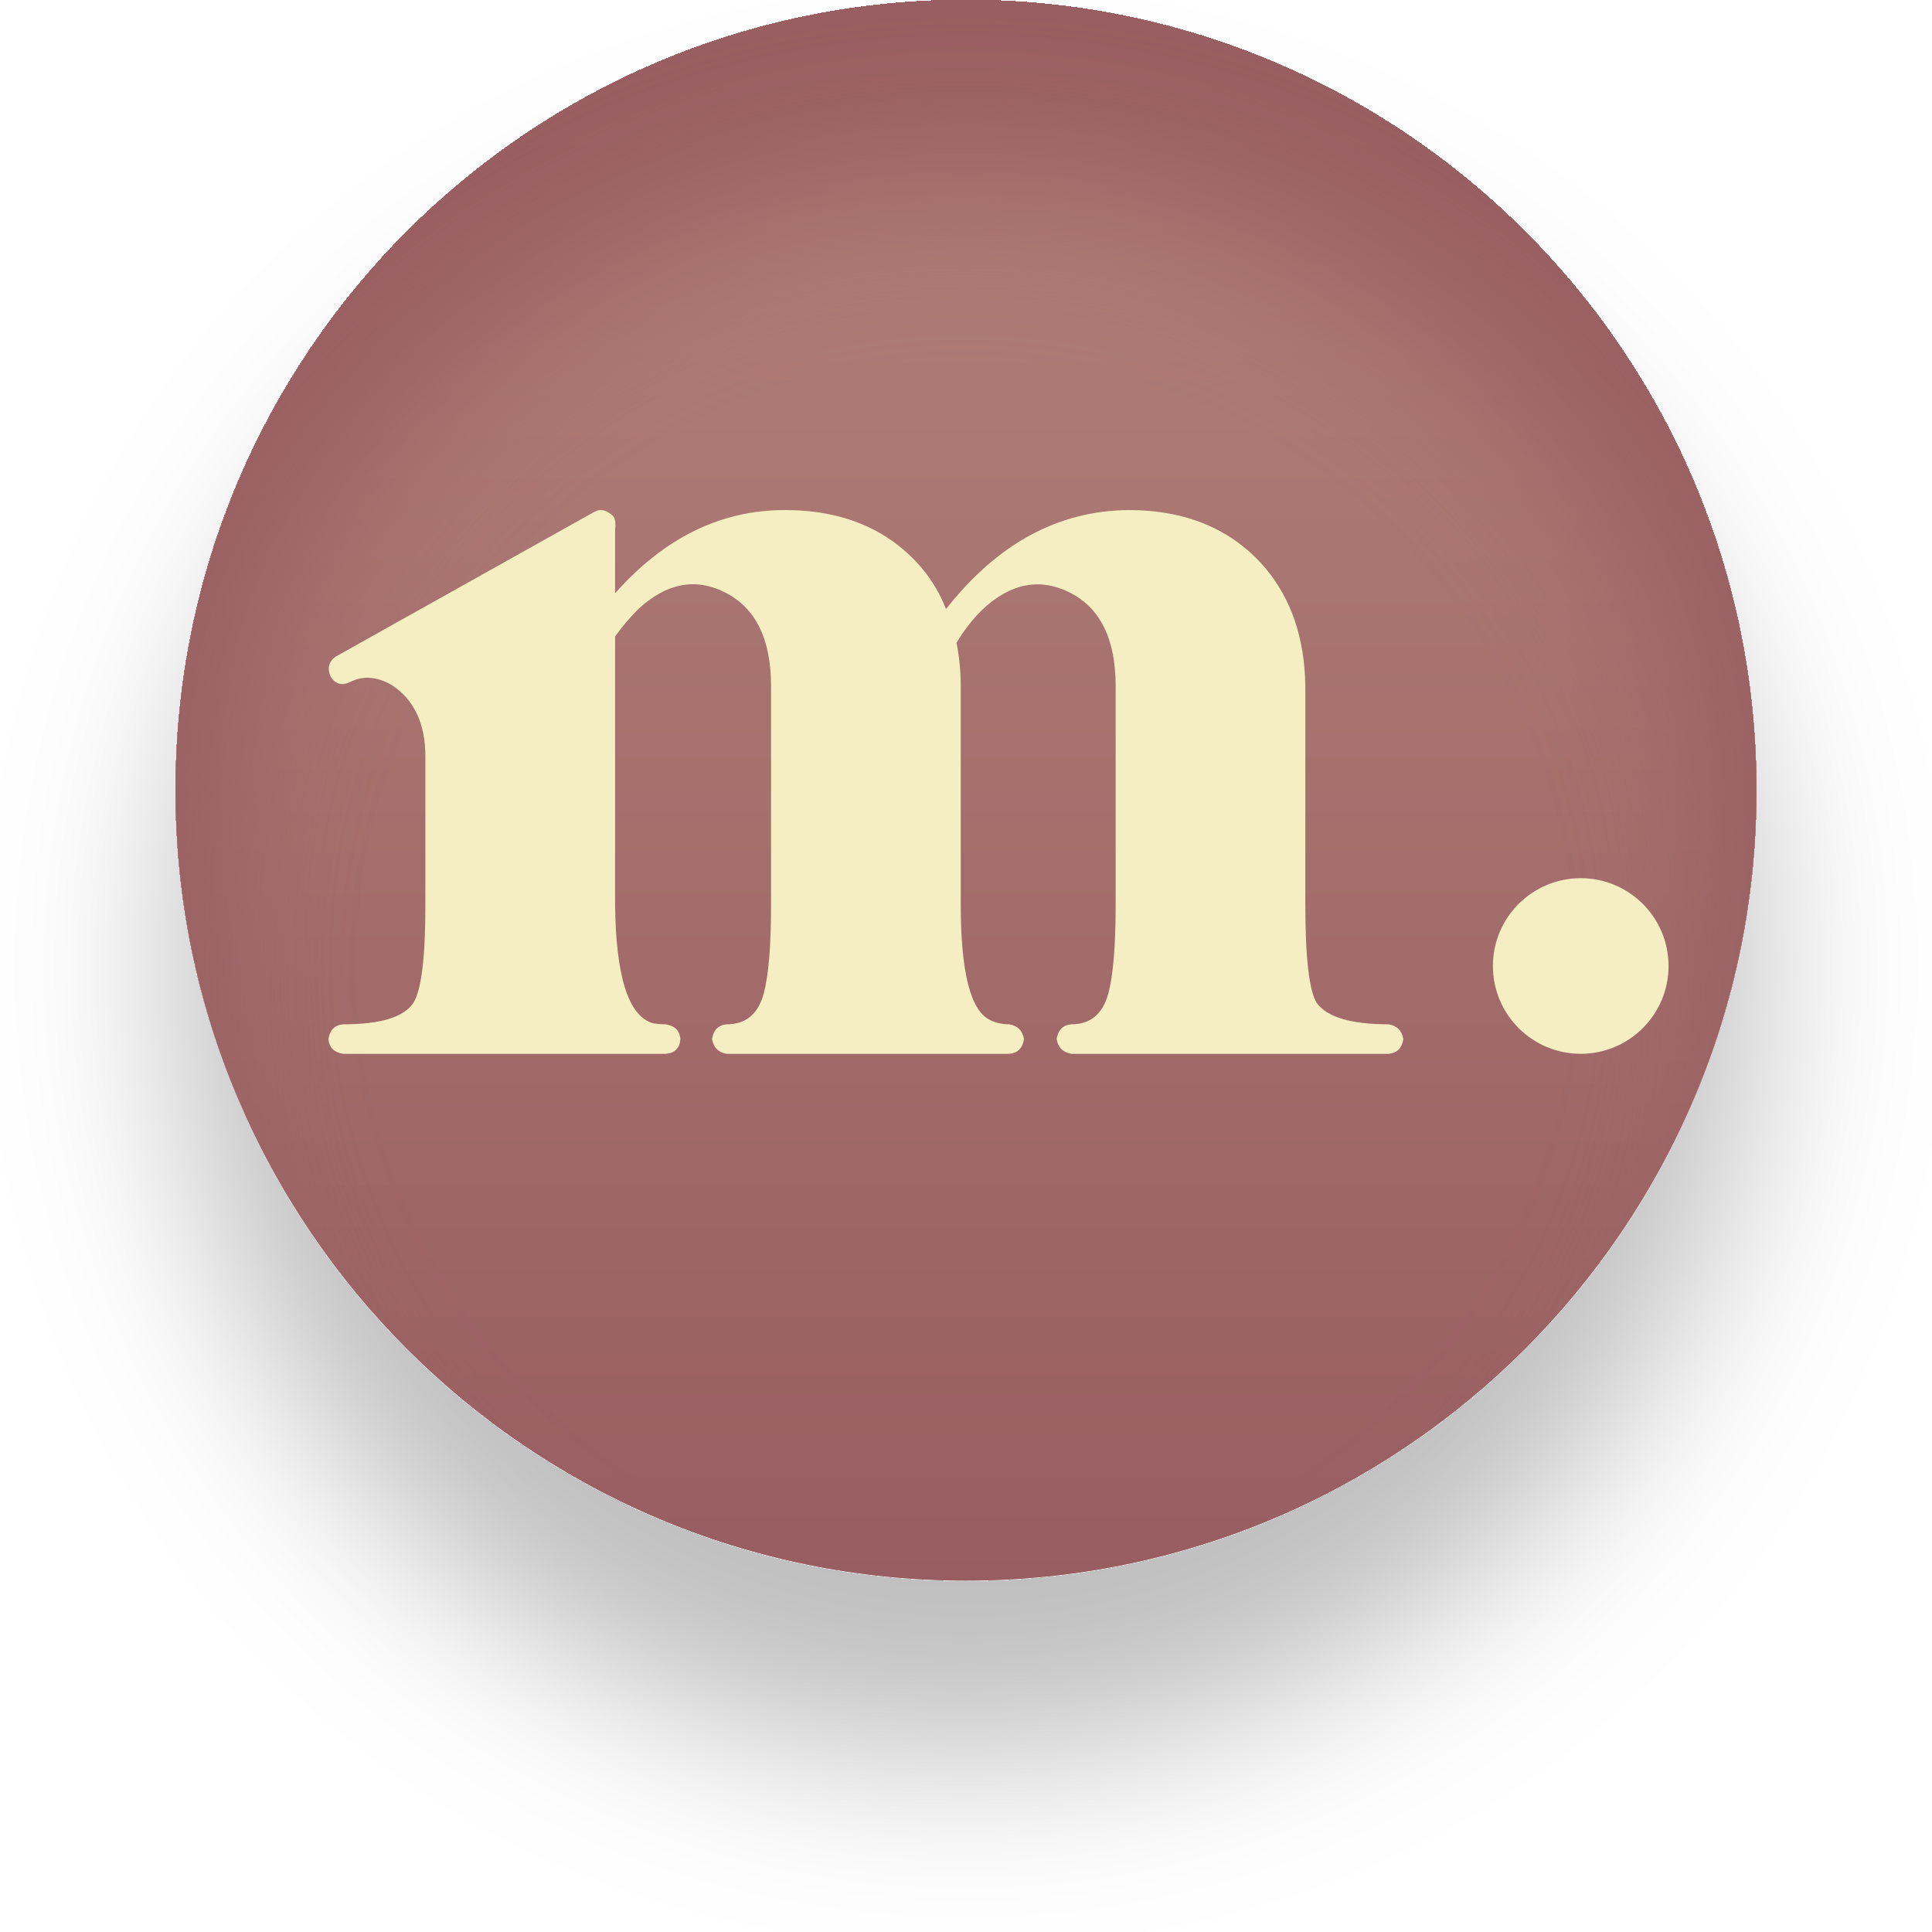
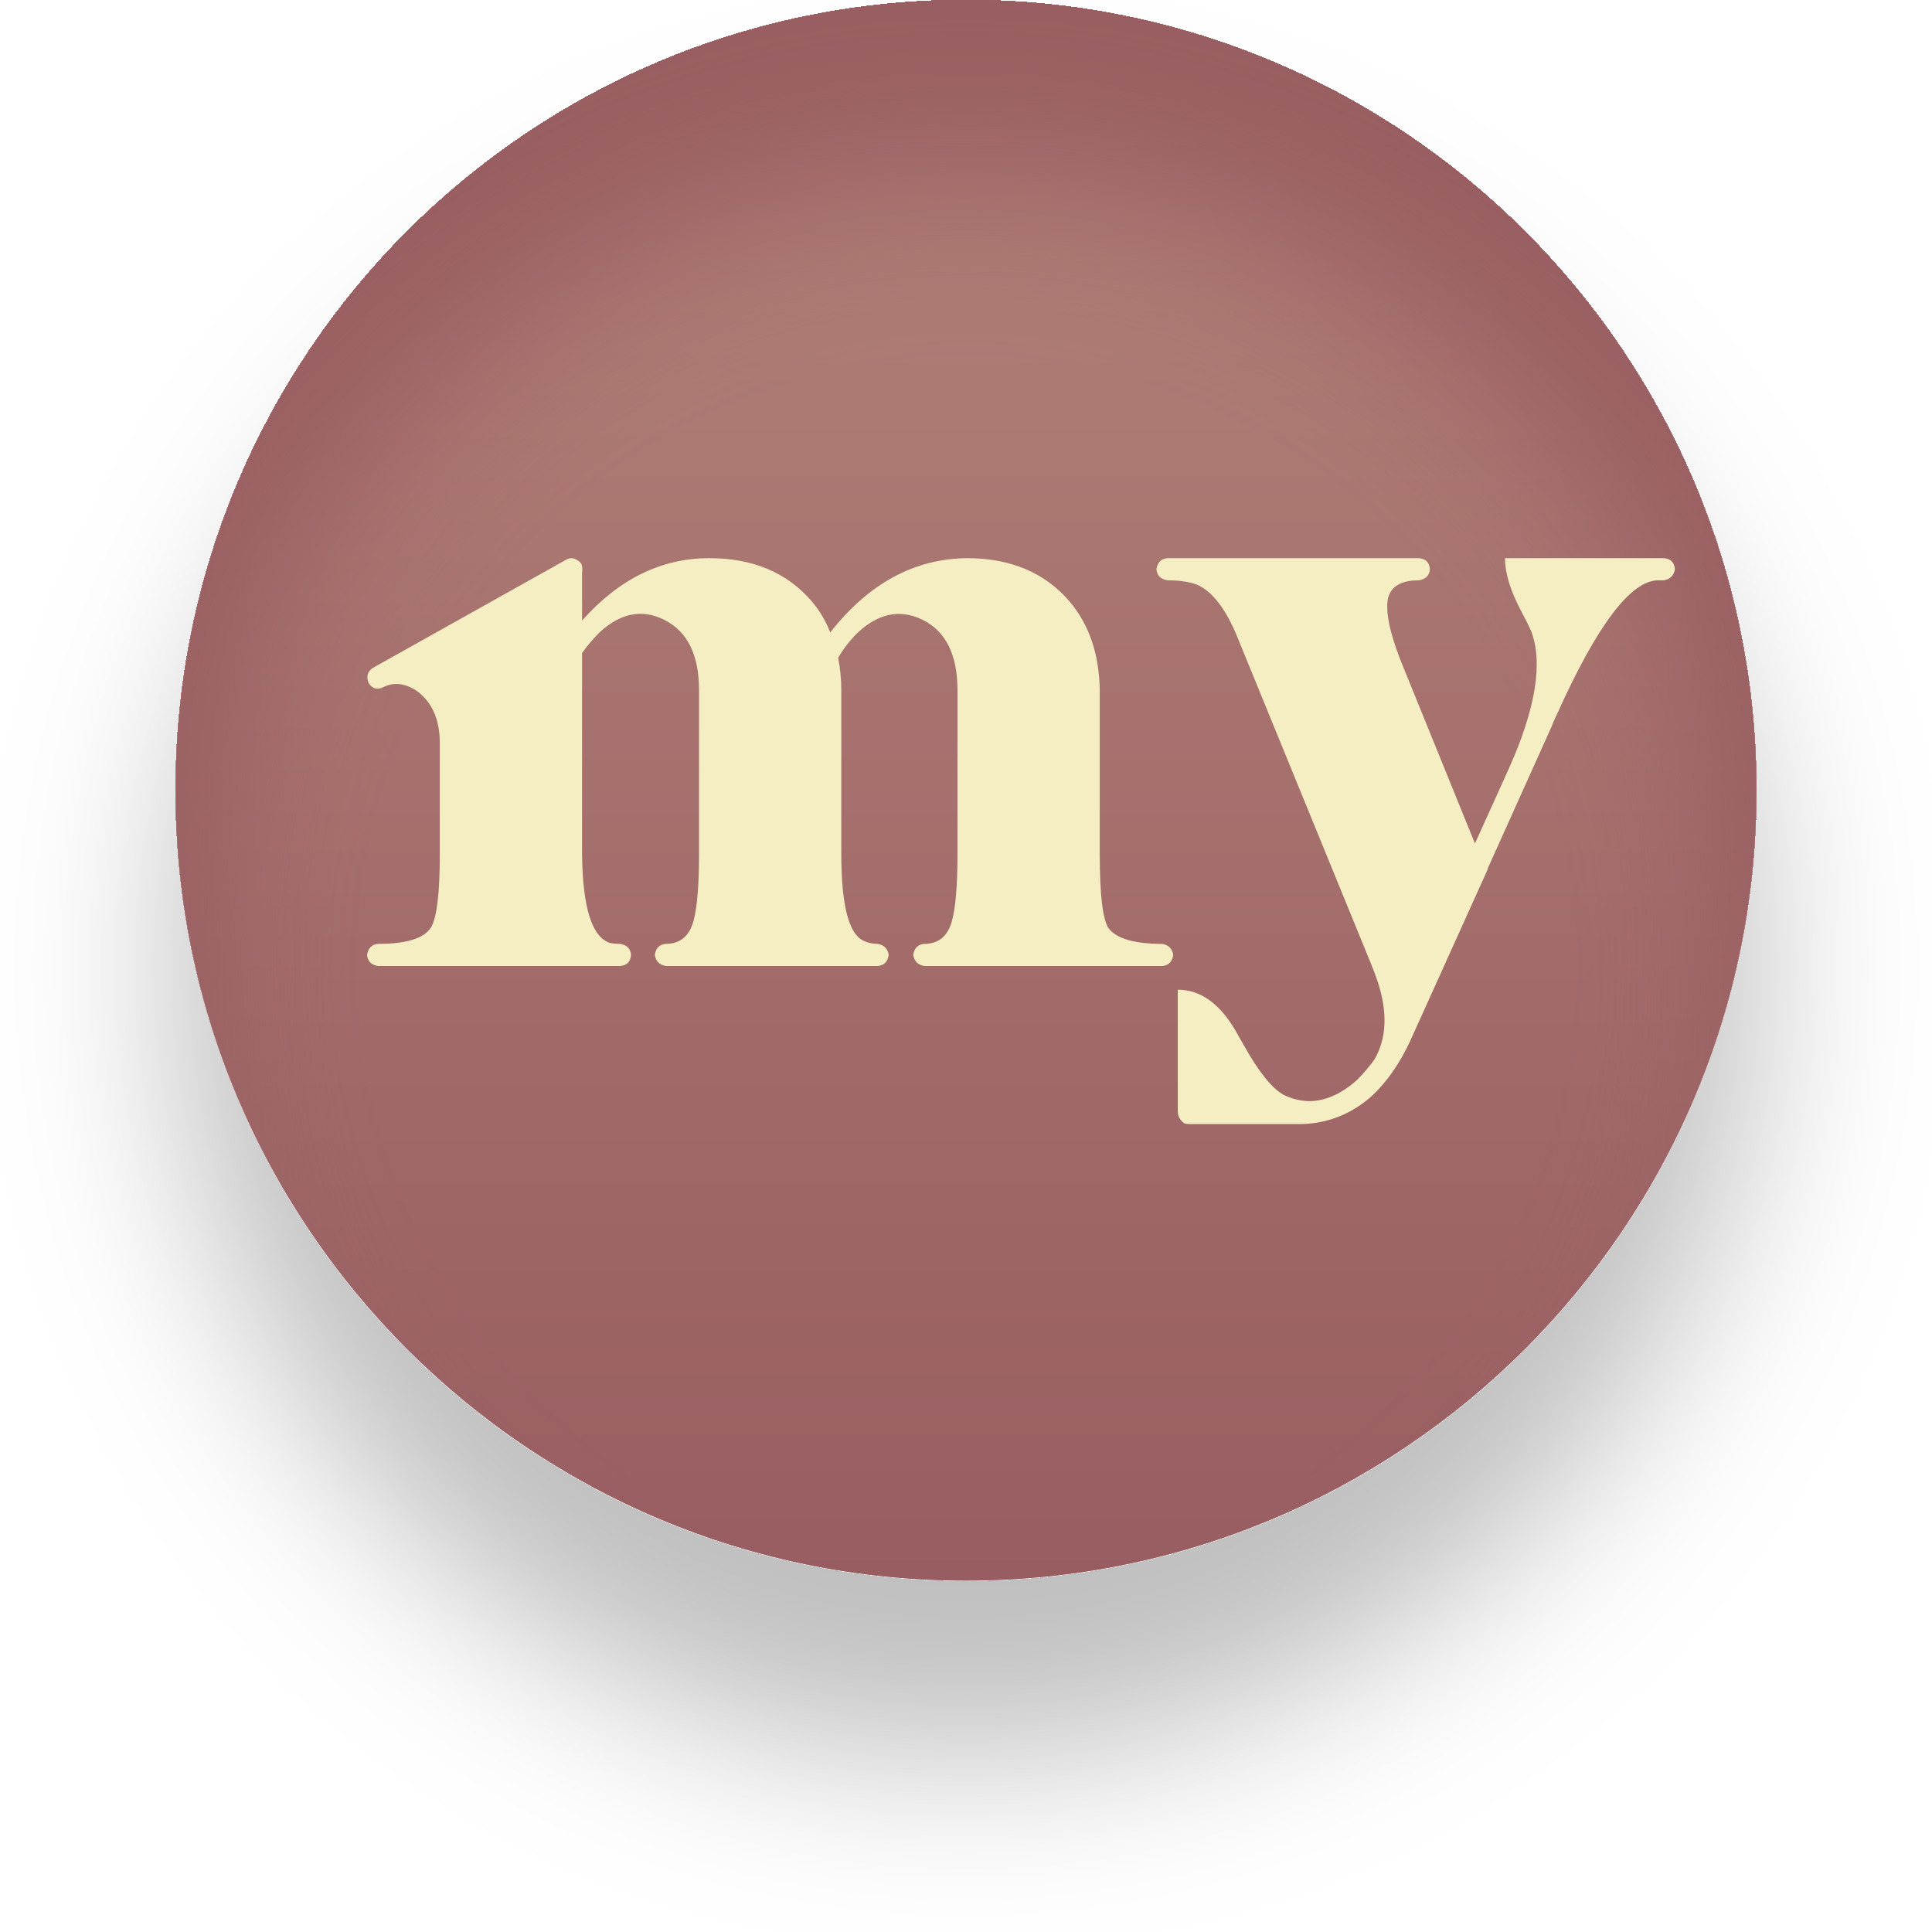
<svg xmlns="http://www.w3.org/2000/svg" width="44" height="44" viewBox="0 0 44 44" fill="none">
  <g filter="url(#filter0_d_218_8)">
    <g filter="url(#filter1_i_218_8)">
      <circle cx="22" cy="18" r="18" fill="url(#paint0_linear_218_8)" style="" />
    </g>
-     <circle cx="36" cy="22" r="2" fill="#F5EEC2" style="fill:#F5EEC2;fill:color(display-p3 0.961 0.933 0.761);fill-opacity:1;" />
-     <path d="M13.48 11.688C13.56 11.64 13.624 11.616 13.672 11.616C13.736 11.616 13.792 11.632 13.84 11.664C13.904 11.696 13.952 11.736 13.984 11.784C14.016 11.848 14.024 11.944 14.008 12.072V13.512C15.128 12.248 16.416 11.616 17.872 11.616C19.2 11.616 20.24 12.056 20.992 12.936C21.232 13.224 21.416 13.536 21.544 13.872C22.712 12.384 24.096 11.632 25.696 11.616C27.024 11.616 28.064 12.056 28.816 12.936C29.408 13.64 29.712 14.536 29.728 15.624V20.592C29.728 21.824 29.816 22.576 29.992 22.848C30.232 23.168 30.776 23.328 31.624 23.328C31.816 23.36 31.928 23.472 31.96 23.664C31.928 23.872 31.816 23.984 31.624 24H24.4C24.208 23.968 24.096 23.856 24.064 23.664C24.096 23.456 24.208 23.344 24.4 23.328C24.832 23.328 25.112 23.096 25.24 22.632C25.352 22.216 25.408 21.544 25.408 20.616V15.624C25.408 14.552 25.056 13.84 24.352 13.488C23.664 13.152 23 13.288 22.36 13.896C22.136 14.12 21.944 14.368 21.784 14.64C21.848 14.96 21.88 15.288 21.88 15.624V20.592C21.88 22.144 22.104 23.024 22.552 23.232C22.68 23.296 22.824 23.328 22.984 23.328C23.176 23.36 23.288 23.472 23.32 23.664C23.288 23.872 23.176 23.984 22.984 24H16.552C16.36 23.968 16.248 23.856 16.216 23.664C16.248 23.456 16.36 23.344 16.552 23.328C16.984 23.328 17.264 23.096 17.392 22.632C17.504 22.216 17.56 21.544 17.56 20.616V15.624C17.56 14.552 17.208 13.84 16.504 13.488C15.832 13.152 15.176 13.28 14.536 13.872C14.344 14.064 14.168 14.272 14.008 14.496V20.592C14.024 22.24 14.312 23.144 14.872 23.304C14.968 23.32 15.064 23.328 15.16 23.328C15.368 23.36 15.48 23.472 15.496 23.664C15.48 23.872 15.368 23.984 15.16 24H7.816C7.608 23.968 7.496 23.856 7.48 23.664C7.512 23.456 7.624 23.344 7.816 23.328C8.68 23.328 9.216 23.16 9.424 22.824C9.6 22.52 9.688 21.784 9.688 20.616V17.232C9.688 16.48 9.432 15.936 8.92 15.6C8.584 15.408 8.272 15.384 7.984 15.528C7.792 15.624 7.64 15.584 7.528 15.408C7.448 15.216 7.488 15.064 7.648 14.952L13.48 11.688Z" fill="#F5EEC2" style="fill:#F5EEC2;fill:color(display-p3 0.961 0.933 0.761);fill-opacity:1;" />
+     <path d="M12.86 12.766C12.92 12.73 12.968 12.712 13.004 12.712C13.052 12.712 13.094 12.724 13.13 12.748C13.178 12.772 13.214 12.802 13.238 12.838C13.262 12.886 13.268 12.958 13.256 13.054V14.134C14.096 13.186 15.062 12.712 16.154 12.712C17.15 12.712 17.93 13.042 18.494 13.702C18.674 13.918 18.812 14.152 18.908 14.404C19.784 13.288 20.822 12.724 22.022 12.712C23.018 12.712 23.798 13.042 24.362 13.702C24.806 14.23 25.034 14.902 25.046 15.718V19.444C25.046 20.368 25.112 20.932 25.244 21.136C25.424 21.376 25.832 21.496 26.468 21.496C26.612 21.52 26.696 21.604 26.72 21.748C26.696 21.904 26.612 21.988 26.468 22H21.05C20.906 21.976 20.822 21.892 20.798 21.748C20.822 21.592 20.906 21.508 21.05 21.496C21.374 21.496 21.584 21.322 21.68 20.974C21.764 20.662 21.806 20.158 21.806 19.462V15.718C21.806 14.914 21.542 14.38 21.014 14.116C20.498 13.864 20 13.966 19.52 14.422C19.352 14.59 19.208 14.776 19.088 14.98C19.136 15.22 19.16 15.466 19.16 15.718V19.444C19.16 20.608 19.328 21.268 19.664 21.424C19.76 21.472 19.868 21.496 19.988 21.496C20.132 21.52 20.216 21.604 20.24 21.748C20.216 21.904 20.132 21.988 19.988 22H15.164C15.02 21.976 14.936 21.892 14.912 21.748C14.936 21.592 15.02 21.508 15.164 21.496C15.488 21.496 15.698 21.322 15.794 20.974C15.878 20.662 15.92 20.158 15.92 19.462V15.718C15.92 14.914 15.656 14.38 15.128 14.116C14.624 13.864 14.132 13.96 13.652 14.404C13.508 14.548 13.376 14.704 13.256 14.872V19.444C13.268 20.68 13.484 21.358 13.904 21.478C13.976 21.49 14.048 21.496 14.12 21.496C14.276 21.52 14.36 21.604 14.372 21.748C14.36 21.904 14.276 21.988 14.12 22H8.612C8.456 21.976 8.372 21.892 8.36 21.748C8.384 21.592 8.468 21.508 8.612 21.496C9.26 21.496 9.662 21.37 9.818 21.118C9.95 20.89 10.016 20.338 10.016 19.462V16.924C10.016 16.36 9.824 15.952 9.44 15.7C9.188 15.556 8.954 15.538 8.738 15.646C8.594 15.718 8.48 15.688 8.396 15.556C8.336 15.412 8.366 15.298 8.486 15.214L12.86 12.766ZM26.589 12.712H32.313C32.469 12.724 32.553 12.808 32.565 12.964C32.553 13.108 32.469 13.192 32.313 13.216C31.821 13.216 31.581 13.42 31.593 13.828C31.593 14.14 31.713 14.59 31.953 15.178L33.591 19.21L34.365 17.5C34.977 16.132 35.145 15.088 34.869 14.368C34.821 14.26 34.743 14.104 34.635 13.9C34.395 13.444 34.275 13.048 34.275 12.712H37.515H37.893C38.049 12.724 38.133 12.808 38.145 12.964C38.121 13.108 38.037 13.192 37.893 13.216H37.767C37.143 13.216 36.375 14.23 35.463 16.258C35.415 16.354 35.373 16.45 35.337 16.546L33.879 19.786V19.804L32.115 23.71C31.875 24.226 31.581 24.646 31.233 24.97C30.765 25.378 30.231 25.588 29.631 25.6H27.093C27.045 25.6 27.003 25.594 26.967 25.582C26.907 25.534 26.865 25.48 26.841 25.42C26.829 25.384 26.823 25.342 26.823 25.294V22.54C27.327 22.54 27.759 22.84 28.119 23.44C28.167 23.524 28.239 23.65 28.335 23.818C28.671 24.418 28.971 24.79 29.235 24.934C29.427 25.03 29.631 25.078 29.847 25.078C30.207 25.066 30.561 24.904 30.909 24.592C31.053 24.448 31.185 24.292 31.305 24.124C31.581 23.644 31.605 23.056 31.377 22.36C31.329 22.216 31.275 22.072 31.215 21.928L28.137 14.404C27.873 13.804 27.573 13.438 27.237 13.306C27.057 13.246 26.841 13.216 26.589 13.216C26.433 13.192 26.349 13.108 26.337 12.964C26.361 12.808 26.445 12.724 26.589 12.712Z" fill="#F5EEC2" style="fill:#F5EEC2;fill:color(display-p3 0.961 0.933 0.761);fill-opacity:1;" />
  </g>
  <defs>
    <filter id="filter0_d_218_8" x="0" y="0" width="44" height="44" filterUnits="userSpaceOnUse" color-interpolation-filters="sRGB">
      <feFlood flood-opacity="0" result="BackgroundImageFix" />
      <feColorMatrix in="SourceAlpha" type="matrix" values="0 0 0 0 0 0 0 0 0 0 0 0 0 0 0 0 0 0 127 0" result="hardAlpha" />
      <feOffset dy="4" />
      <feGaussianBlur stdDeviation="2" />
      <feComposite in2="hardAlpha" operator="out" />
      <feColorMatrix type="matrix" values="0 0 0 0 0 0 0 0 0 0 0 0 0 0 0 0 0 0 0.25 0" />
      <feBlend mode="normal" in2="BackgroundImageFix" result="effect1_dropShadow_218_8" />
      <feBlend mode="normal" in="SourceGraphic" in2="effect1_dropShadow_218_8" result="shape" />
    </filter>
    <filter id="filter1_i_218_8" x="4" y="0" width="36" height="40" filterUnits="userSpaceOnUse" color-interpolation-filters="sRGB">
      <feFlood flood-opacity="0" result="BackgroundImageFix" />
      <feBlend mode="normal" in="SourceGraphic" in2="BackgroundImageFix" result="shape" />
      <feColorMatrix in="SourceAlpha" type="matrix" values="0 0 0 0 0 0 0 0 0 0 0 0 0 0 0 0 0 0 127 0" result="hardAlpha" />
      <feOffset dy="4" />
      <feGaussianBlur stdDeviation="2" />
      <feComposite in2="hardAlpha" operator="arithmetic" k2="-1" k3="1" />
      <feColorMatrix type="matrix" values="0 0 0 0 0.596 0 0 0 0 0.365 0 0 0 0 0.38 0 0 0 1 0" />
      <feBlend mode="normal" in2="shape" result="effect1_innerShadow_218_8" />
    </filter>
    <linearGradient id="paint0_linear_218_8" x1="22" y1="0" x2="22" y2="36" gradientUnits="userSpaceOnUse">
      <stop stop-color="#B38379" style="stop-color:#B38379;stop-color:color(display-p3 0.702 0.514 0.474);stop-opacity:1;" />
      <stop offset="1" stop-color="#985D61" style="stop-color:#985D61;stop-color:color(display-p3 0.596 0.365 0.38);stop-opacity:1;" />
    </linearGradient>
  </defs>
</svg>
